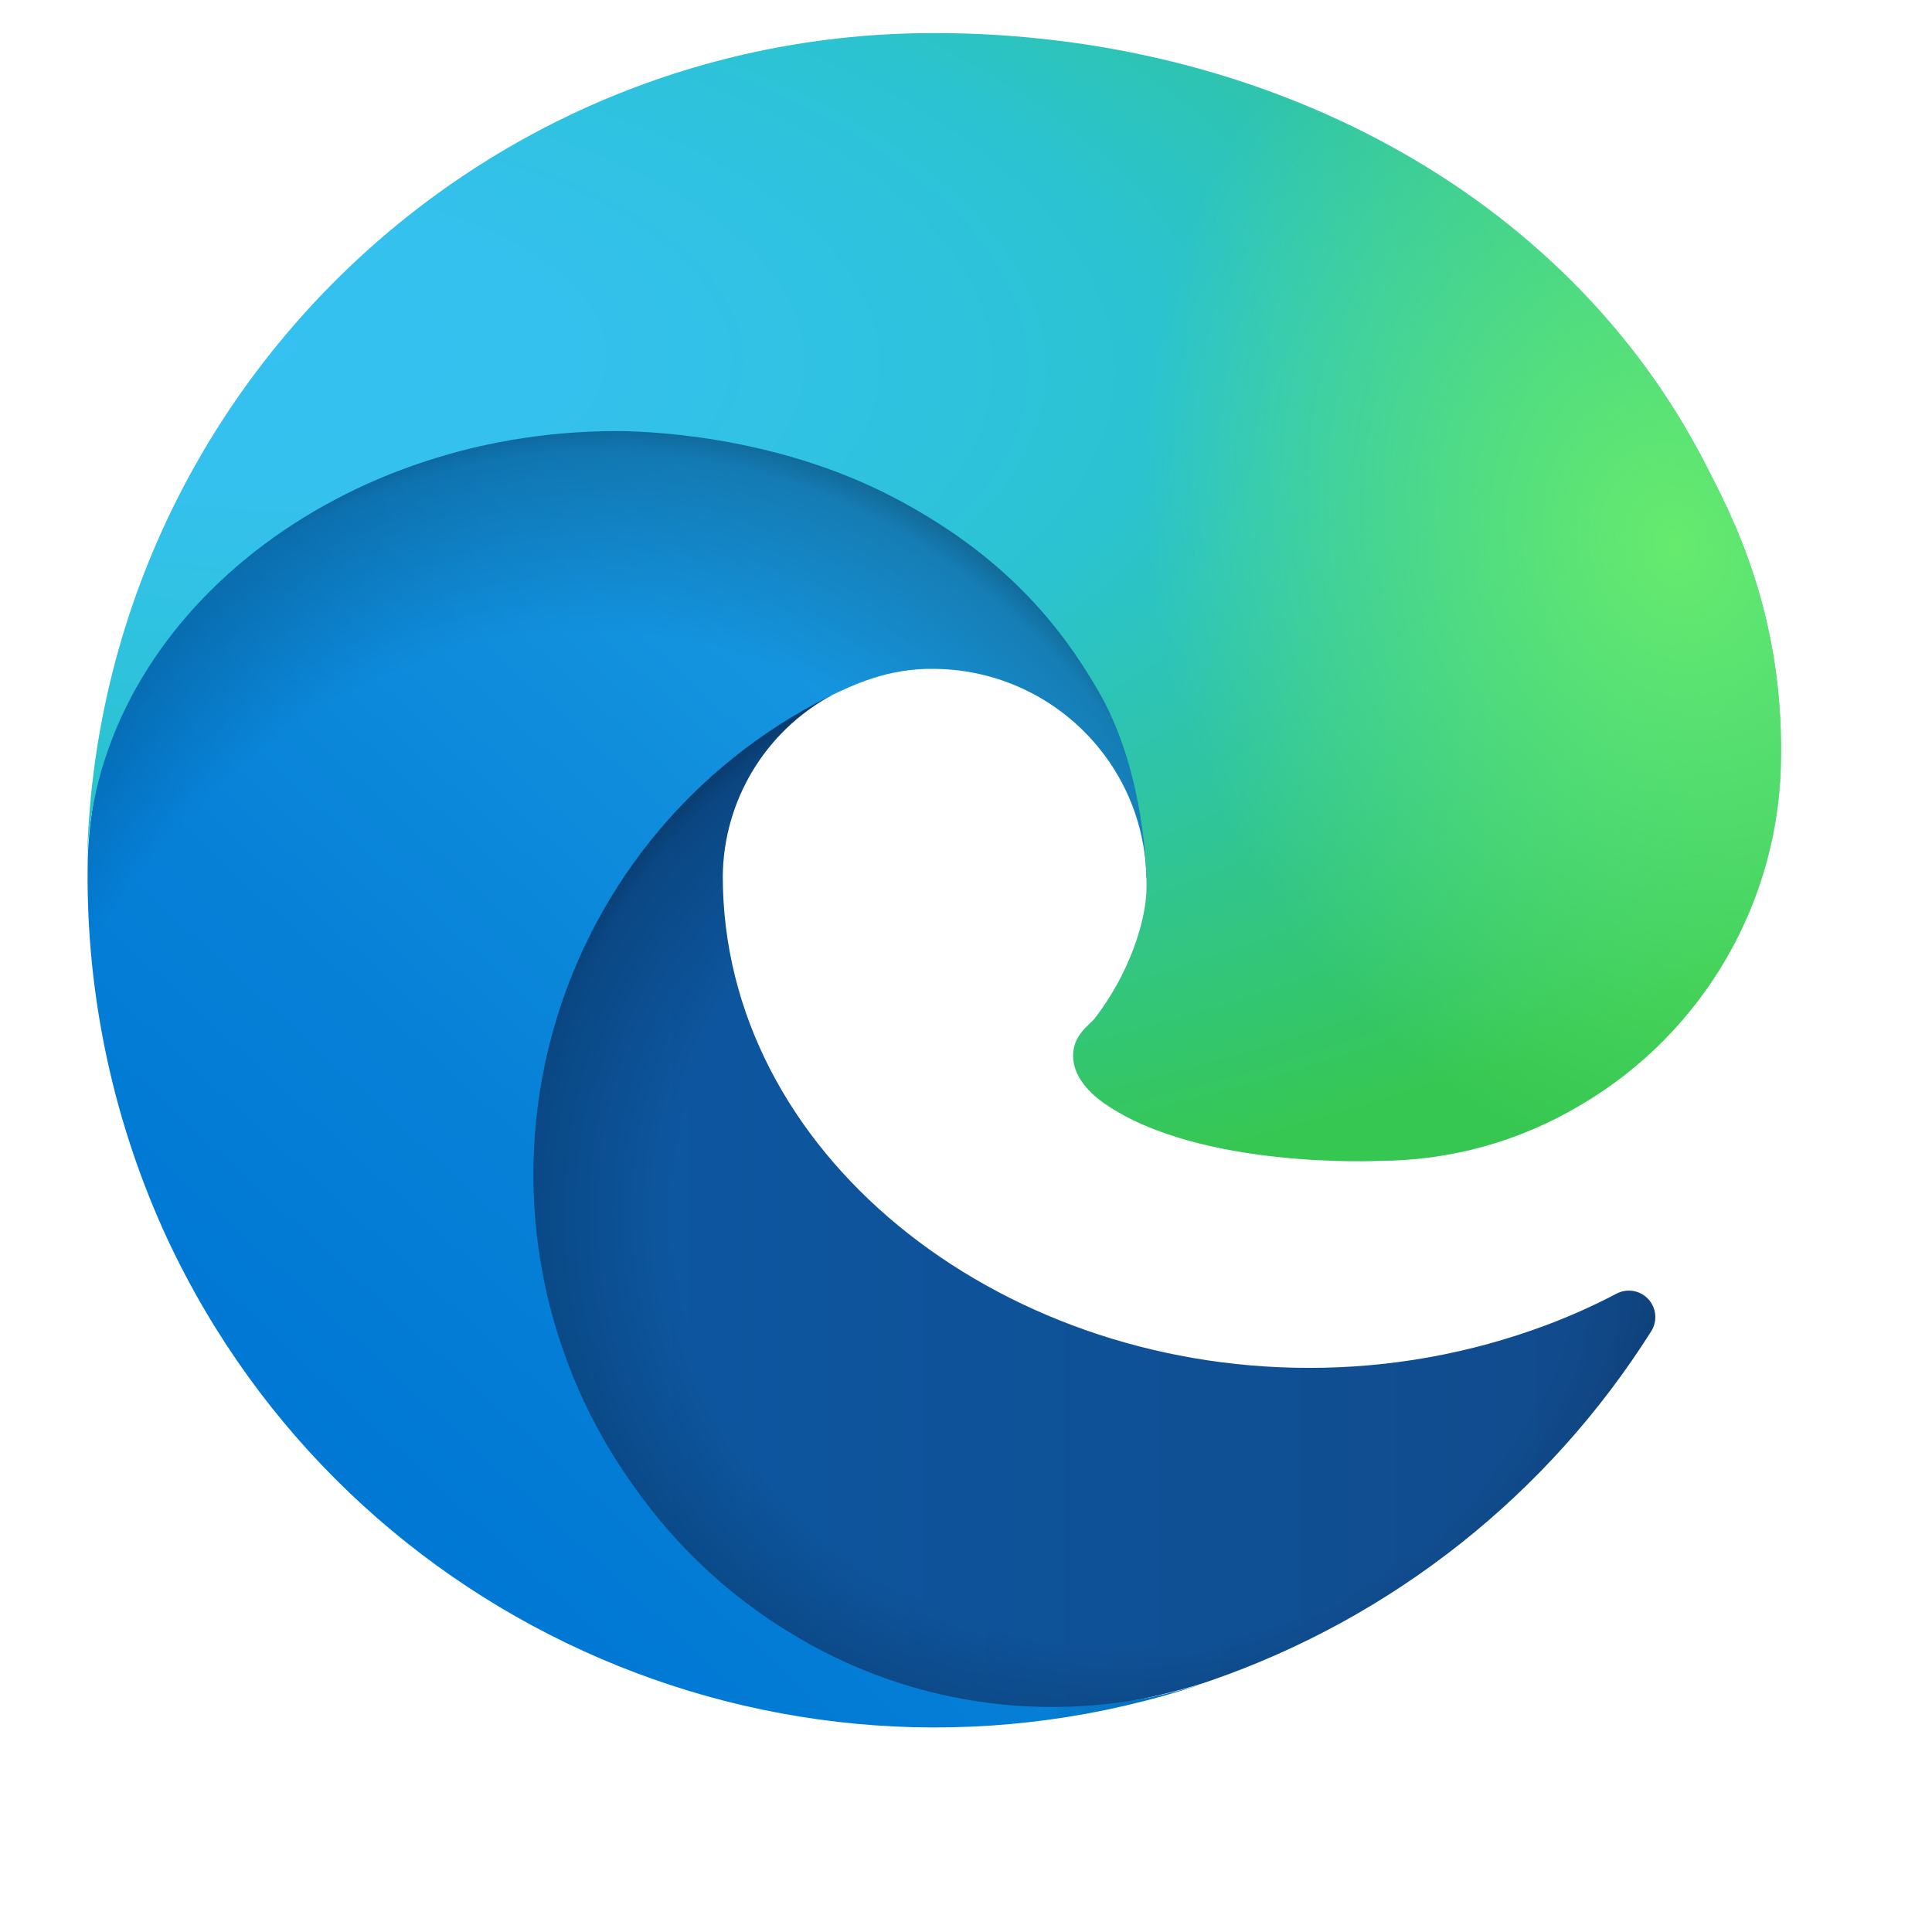
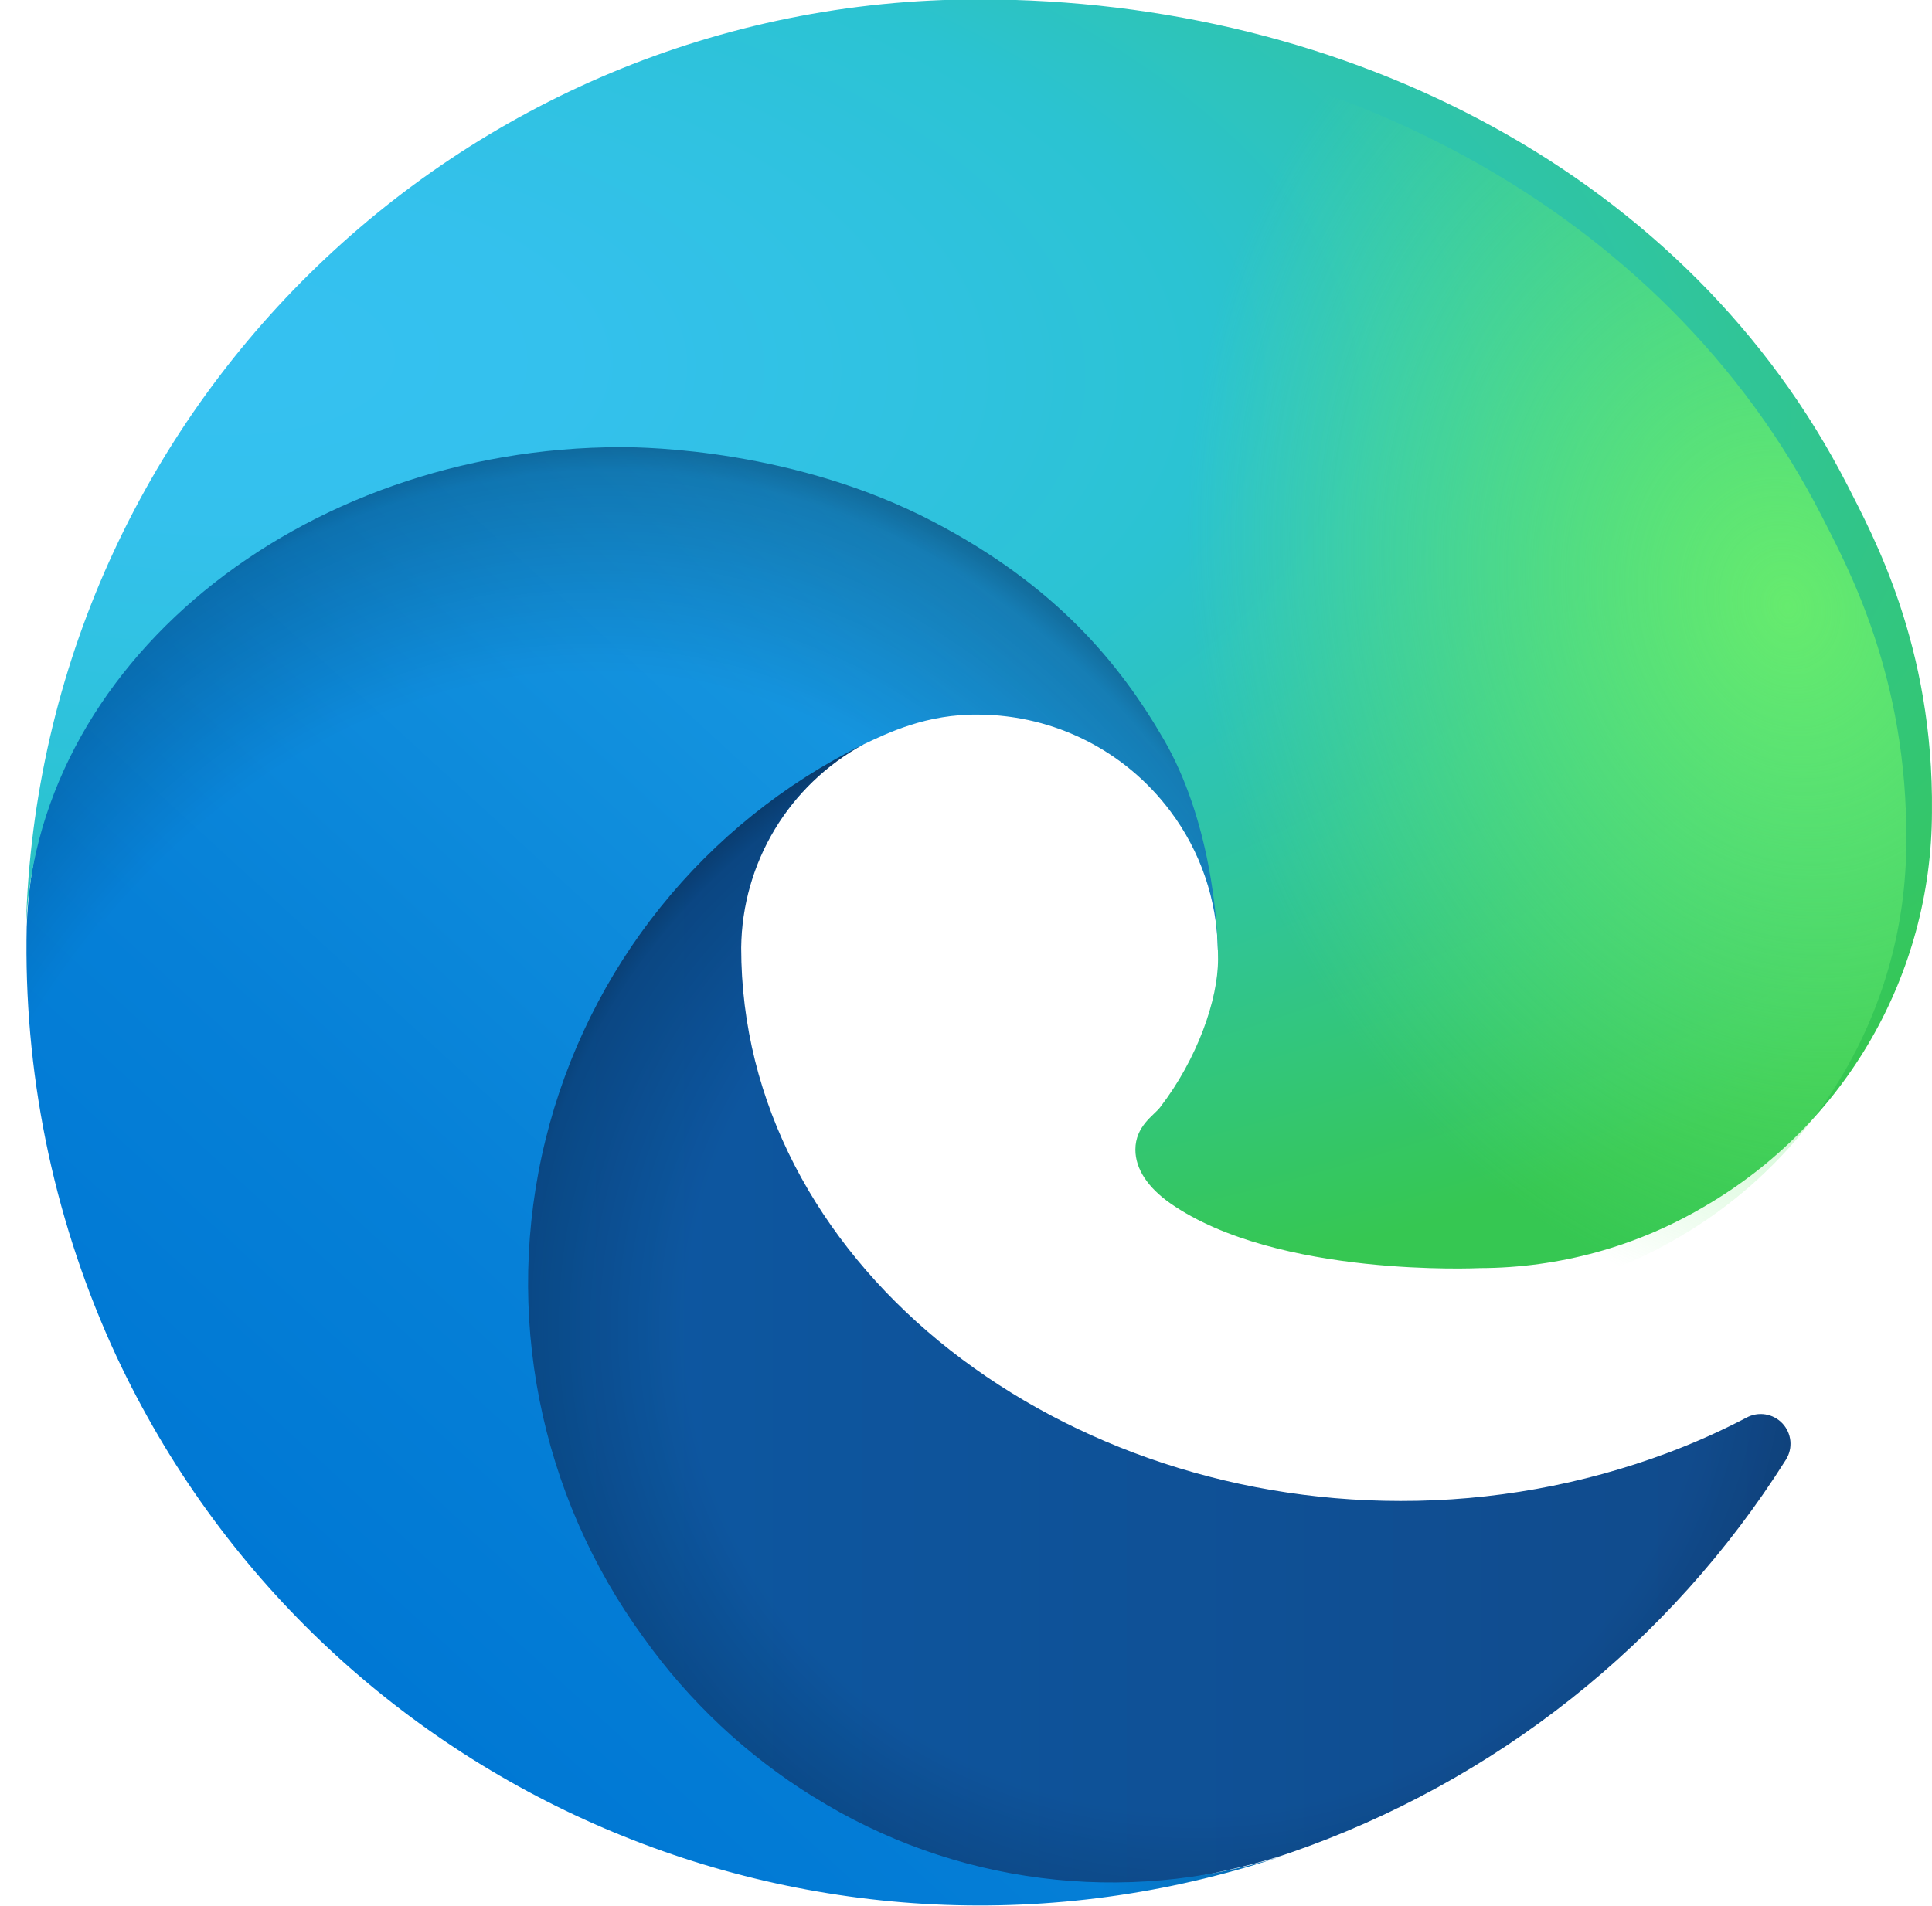
- <svg xmlns="http://www.w3.org/2000/svg" height="2500" width="2500" viewBox="-13.151 4.92 291.955 272.123">
-   <linearGradient id="a" gradientTransform="matrix(1 0 0 -1 0 266)" gradientUnits="userSpaceOnUse" x1="63.33" x2="241.67" y1="84.03" y2="84.03">
-     <stop offset="0" stop-color="#0c59a4" />
-     <stop offset="1" stop-color="#114a8b" />
+ <svg xmlns="http://www.w3.org/2000/svg" height="2192.368" width="2221.809" viewBox="-13.151 4.92 259.467 238.638" version="1.1" id="svg58">
+   <defs id="defs62" />
+   <linearGradient id="a" gradientTransform="matrix(1,0,0,-1,-14.30963,257.2227)" gradientUnits="userSpaceOnUse" x1="63.33" x2="241.67" y1="84.03" y2="84.03">
+     <stop offset="0" stop-color="#0c59a4" id="stop2" />
+     <stop offset="1" stop-color="#114a8b" id="stop4" />
  </linearGradient>
-   <radialGradient id="b" cx="161.83" cy="68.91" gradientTransform="matrix(1 0 0 -.95 0 248.84)" gradientUnits="userSpaceOnUse" r="95.38">
-     <stop offset=".72" stop-opacity="0" />
-     <stop offset=".95" stop-opacity=".53" />
-     <stop offset="1" />
+   <radialGradient id="b" cx="161.83" cy="68.91" gradientTransform="matrix(1,0,0,-0.95,-14.30963,240.0627)" gradientUnits="userSpaceOnUse" r="95.38">
+     <stop offset=".72" stop-opacity="0" id="stop7" />
+     <stop offset=".95" stop-opacity=".53" id="stop9" />
+     <stop offset="1" id="stop11" />
  </radialGradient>
-   <linearGradient id="c" gradientTransform="matrix(1 0 0 -1 0 266)" gradientUnits="userSpaceOnUse" x1="157.35" x2="45.96" y1="161.39" y2="40.06">
-     <stop offset="0" stop-color="#1b9de2" />
-     <stop offset=".16" stop-color="#1595df" />
-     <stop offset=".67" stop-color="#0680d7" />
-     <stop offset="1" stop-color="#0078d4" />
+   <linearGradient id="c" gradientTransform="matrix(1,0,0,-1,-14.30963,257.2227)" gradientUnits="userSpaceOnUse" x1="157.35" x2="45.96" y1="161.39" y2="40.06">
+     <stop offset="0" stop-color="#1b9de2" id="stop14" />
+     <stop offset=".16" stop-color="#1595df" id="stop16" />
+     <stop offset=".67" stop-color="#0680d7" id="stop18" />
+     <stop offset="1" stop-color="#0078d4" id="stop20" />
  </linearGradient>
-   <radialGradient id="d" cx="-340.29" cy="62.99" gradientTransform="matrix(.15 -.99 -.8 -.12 176.64 -125.4)" gradientUnits="userSpaceOnUse" r="143.24">
-     <stop offset=".76" stop-opacity="0" />
-     <stop offset=".95" stop-opacity=".5" />
-     <stop offset="1" />
+   <radialGradient id="d" cx="-340.29" cy="62.99" gradientTransform="matrix(0.15,-0.99,-0.8,-0.12,162.3304,-134.1773)" gradientUnits="userSpaceOnUse" r="143.24">
+     <stop offset=".76" stop-opacity="0" id="stop23" />
+     <stop offset=".95" stop-opacity=".5" id="stop25" />
+     <stop offset="1" id="stop27" />
  </radialGradient>
-   <radialGradient id="e" cx="113.37" cy="570.21" gradientTransform="matrix(-.04 1 2.13 .08 -1179.54 -106.69)" gradientUnits="userSpaceOnUse" r="202.43">
-     <stop offset="0" stop-color="#35c1f1" />
-     <stop offset=".11" stop-color="#34c1ed" />
-     <stop offset=".23" stop-color="#2fc2df" />
-     <stop offset=".31" stop-color="#2bc3d2" />
-     <stop offset=".67" stop-color="#36c752" />
+   <radialGradient id="e" cx="113.37" cy="570.21" gradientTransform="matrix(-0.04,1,2.13,0.08,-1193.85,-115.4673)" gradientUnits="userSpaceOnUse" r="202.43">
+     <stop offset="0" stop-color="#35c1f1" id="stop30" />
+     <stop offset=".11" stop-color="#34c1ed" id="stop32" />
+     <stop offset=".23" stop-color="#2fc2df" id="stop34" />
+     <stop offset=".31" stop-color="#2bc3d2" id="stop36" />
+     <stop offset=".67" stop-color="#36c752" id="stop38" />
  </radialGradient>
-   <radialGradient id="f" cx="376.52" cy="567.97" gradientTransform="matrix(.28 .96 .78 -.23 -303.76 -148.5)" gradientUnits="userSpaceOnUse" r="97.34">
-     <stop offset="0" stop-color="#66eb6e" />
-     <stop offset="1" stop-color="#66eb6e" stop-opacity="0" />
+   <radialGradient id="f" cx="376.52" cy="567.97" gradientTransform="matrix(0.28,0.96,0.78,-0.23,-321.5206,-153.1361)" gradientUnits="userSpaceOnUse" r="97.34">
+     <stop offset="0" stop-color="#66eb6e" id="stop41" />
+     <stop offset="1" stop-color="#66eb6e" stop-opacity="0" id="stop43" />
  </radialGradient>
-   <path d="M235.68 195.46a93.73 93.73 0 0 1-10.54 4.71 101.87 101.87 0 0 1-35.9 6.46c-47.32 0-88.54-32.55-88.54-74.32A31.48 31.48 0 0 1 117.13 105c-42.8 1.8-53.8 46.4-53.8 72.53 0 73.88 68.09 81.37 82.76 81.37 7.91 0 19.84-2.3 27-4.56l1.31-.44a128.34 128.34 0 0 0 66.6-52.8 4 4 0 0 0-5.32-5.64z" fill="url(#a)" transform="translate(-4.63 -4.92)" />
-   <path d="M235.68 195.46a93.73 93.73 0 0 1-10.54 4.71 101.87 101.87 0 0 1-35.9 6.46c-47.32 0-88.54-32.55-88.54-74.32A31.48 31.48 0 0 1 117.13 105c-42.8 1.8-53.8 46.4-53.8 72.53 0 73.88 68.09 81.37 82.76 81.37 7.91 0 19.84-2.3 27-4.56l1.31-.44a128.34 128.34 0 0 0 66.6-52.8 4 4 0 0 0-5.32-5.64z" fill="url(#b)" opacity=".35" transform="translate(-4.63 -4.92)" />
-   <path d="M110.34 246.34A79.2 79.2 0 0 1 87.6 225a80.72 80.72 0 0 1 29.53-120c3.12-1.47 8.45-4.13 15.54-4a32.35 32.35 0 0 1 25.69 13 31.88 31.88 0 0 1 6.36 18.66c0-.21 24.46-79.6-80-79.6-43.9 0-80 41.66-80 78.21a130.15 130.15 0 0 0 12.11 56 128 128 0 0 0 156.38 67.11 75.55 75.55 0 0 1-62.78-8z" fill="url(#c)" transform="translate(-4.63 -4.92)" />
-   <path d="M110.34 246.34A79.2 79.2 0 0 1 87.6 225a80.72 80.72 0 0 1 29.53-120c3.12-1.47 8.45-4.13 15.54-4a32.35 32.35 0 0 1 25.69 13 31.88 31.88 0 0 1 6.36 18.66c0-.21 24.46-79.6-80-79.6-43.9 0-80 41.66-80 78.21a130.15 130.15 0 0 0 12.11 56 128 128 0 0 0 156.38 67.11 75.55 75.55 0 0 1-62.78-8z" fill="url(#d)" opacity=".41" transform="translate(-4.63 -4.92)" />
-   <path d="M156.94 153.78c-.81 1.05-3.3 2.5-3.3 5.66 0 2.61 1.7 5.12 4.72 7.23 14.38 10 41.49 8.68 41.56 8.68a59.56 59.56 0 0 0 30.27-8.35 61.38 61.38 0 0 0 30.43-52.88c.26-22.41-8-37.31-11.34-43.91-21.19-41.45-66.93-65.29-116.67-65.29a128 128 0 0 0-128 126.2c.48-36.54 36.8-66.05 80-66.05 3.5 0 23.46.34 42 10.07 16.34 8.58 24.9 18.94 30.85 29.21 6.18 10.67 7.28 24.15 7.28 29.52s-2.74 13.33-7.8 19.91z" fill="url(#e)" transform="translate(-4.63 -4.92)" />
-   <path d="M156.94 153.78c-.81 1.05-3.3 2.5-3.3 5.66 0 2.61 1.7 5.12 4.72 7.23 14.38 10 41.49 8.68 41.56 8.68a59.56 59.56 0 0 0 30.27-8.35 61.38 61.38 0 0 0 30.43-52.88c.26-22.41-8-37.31-11.34-43.91-21.19-41.45-66.93-65.29-116.67-65.29a128 128 0 0 0-128 126.2c.48-36.54 36.8-66.05 80-66.05 3.5 0 23.46.34 42 10.07 16.34 8.58 24.9 18.94 30.85 29.21 6.18 10.67 7.28 24.15 7.28 29.52s-2.74 13.33-7.8 19.91z" fill="url(#f)" transform="translate(-4.63 -4.92)" />
+   <path d="m 221.37,186.683 a 93.73,93.73 0 0 1 -10.54,4.71 101.87,101.87 0 0 1 -35.9,6.46 c -47.32,0 -88.54,-32.55 -88.54,-74.32 A 31.48,31.48 0 0 1 102.82,96.223 c -42.8,1.8 -53.8,46.4 -53.8,72.53 0,73.88 68.09,81.37 82.76,81.37 7.91,0 19.84,-2.3 27,-4.56 l 1.31,-0.44 a 128.34,128.34 0 0 0 66.6,-52.8 4,4 0 0 0 -5.32,-5.64 z" fill="url(#a)" id="path46" style="fill:url(#a)" />
+   <path d="m 221.37,186.683 a 93.73,93.73 0 0 1 -10.54,4.71 101.87,101.87 0 0 1 -35.9,6.46 c -47.32,0 -88.54,-32.55 -88.54,-74.32 A 31.48,31.48 0 0 1 102.82,96.223 c -42.8,1.8 -53.8,46.4 -53.8,72.53 0,73.88 68.09,81.37 82.76,81.37 7.91,0 19.84,-2.3 27,-4.56 l 1.31,-0.44 a 128.34,128.34 0 0 0 66.6,-52.8 4,4 0 0 0 -5.32,-5.64 z" fill="url(#b)" opacity="0.35" id="path48" style="fill:url(#b)" />
+   <path d="m 96.03,237.563 a 79.2,79.2 0 0 1 -22.74,-21.34 80.72,80.72 0 0 1 29.53,-120 c 3.12,-1.47 8.45,-4.13 15.54,-4 a 32.35,32.35 0 0 1 25.69,13 31.88,31.88 0 0 1 6.36,18.66 c 0,-0.21 24.46,-79.6 -80,-79.6 -43.9,0 -80,41.66 -80,78.21 a 130.15,130.15 0 0 0 12.11,56 128,128 0 0 0 156.38,67.11 75.55,75.55 0 0 1 -62.78,-8 z" fill="url(#c)" id="path50" style="fill:url(#c)" />
+   <path d="m 96.03,237.563 a 79.2,79.2 0 0 1 -22.74,-21.34 80.72,80.72 0 0 1 29.53,-120 c 3.12,-1.47 8.45,-4.13 15.54,-4 a 32.35,32.35 0 0 1 25.69,13 31.88,31.88 0 0 1 6.36,18.66 c 0,-0.21 24.46,-79.6 -80,-79.6 -43.9,0 -80,41.66 -80,78.21 a 130.15,130.15 0 0 0 12.11,56 128,128 0 0 0 156.38,67.11 75.55,75.55 0 0 1 -62.78,-8 z" fill="url(#d)" opacity="0.41" id="path52" style="fill:url(#d)" />
+   <path d="m 142.63,145.003 c -0.81,1.05 -3.3,2.5 -3.3,5.66 0,2.61 1.7,5.12 4.72,7.23 14.38,10 41.49,8.68 41.56,8.68 a 59.56,59.56 0 0 0 30.27,-8.35 61.38,61.38 0 0 0 30.43,-52.88 c 0.26,-22.41 -8,-37.31 -11.34,-43.91 -21.19,-41.45 -66.93,-65.29 -116.67,-65.29 A 128,128 0 0 0 -9.7,122.343 c 0.48,-36.54 36.8,-66.05 80,-66.05 3.5,0 23.46,0.34 42,10.07 16.34,8.58 24.9,18.94 30.85,29.21 6.18,10.67 7.28,24.15 7.28,29.52 0,5.37 -2.74,13.33 -7.8,19.91 z" fill="url(#e)" id="path54" style="fill:url(#e)" />
+   <path d="m 139.179,149.144 c -0.81,1.05 -3.3,2.5 -3.3,5.66 0,2.61 1.7,5.12 4.72,7.23 14.38,10 41.49,8.68 41.56,8.68 a 59.56,59.56 0 0 0 30.27,-8.35 61.38,61.38 0 0 0 30.43,-52.88 c 0.26,-22.41 -8,-37.31 -11.34,-43.91 -21.19,-41.45 -66.93,-65.29 -116.67,-65.29 A 128,128 0 0 0 -13.151,126.484 c 0.48,-36.54 36.8,-66.05 80,-66.05 3.5,0 23.46,0.34 42,10.07 16.34,8.58 24.9,18.94 30.85,29.21 6.18,10.67 7.28,24.15 7.28,29.52 0,5.37 -2.74,13.33 -7.8,19.91 z" fill="url(#f)" id="path56" style="fill:url(#f)" />
</svg>
